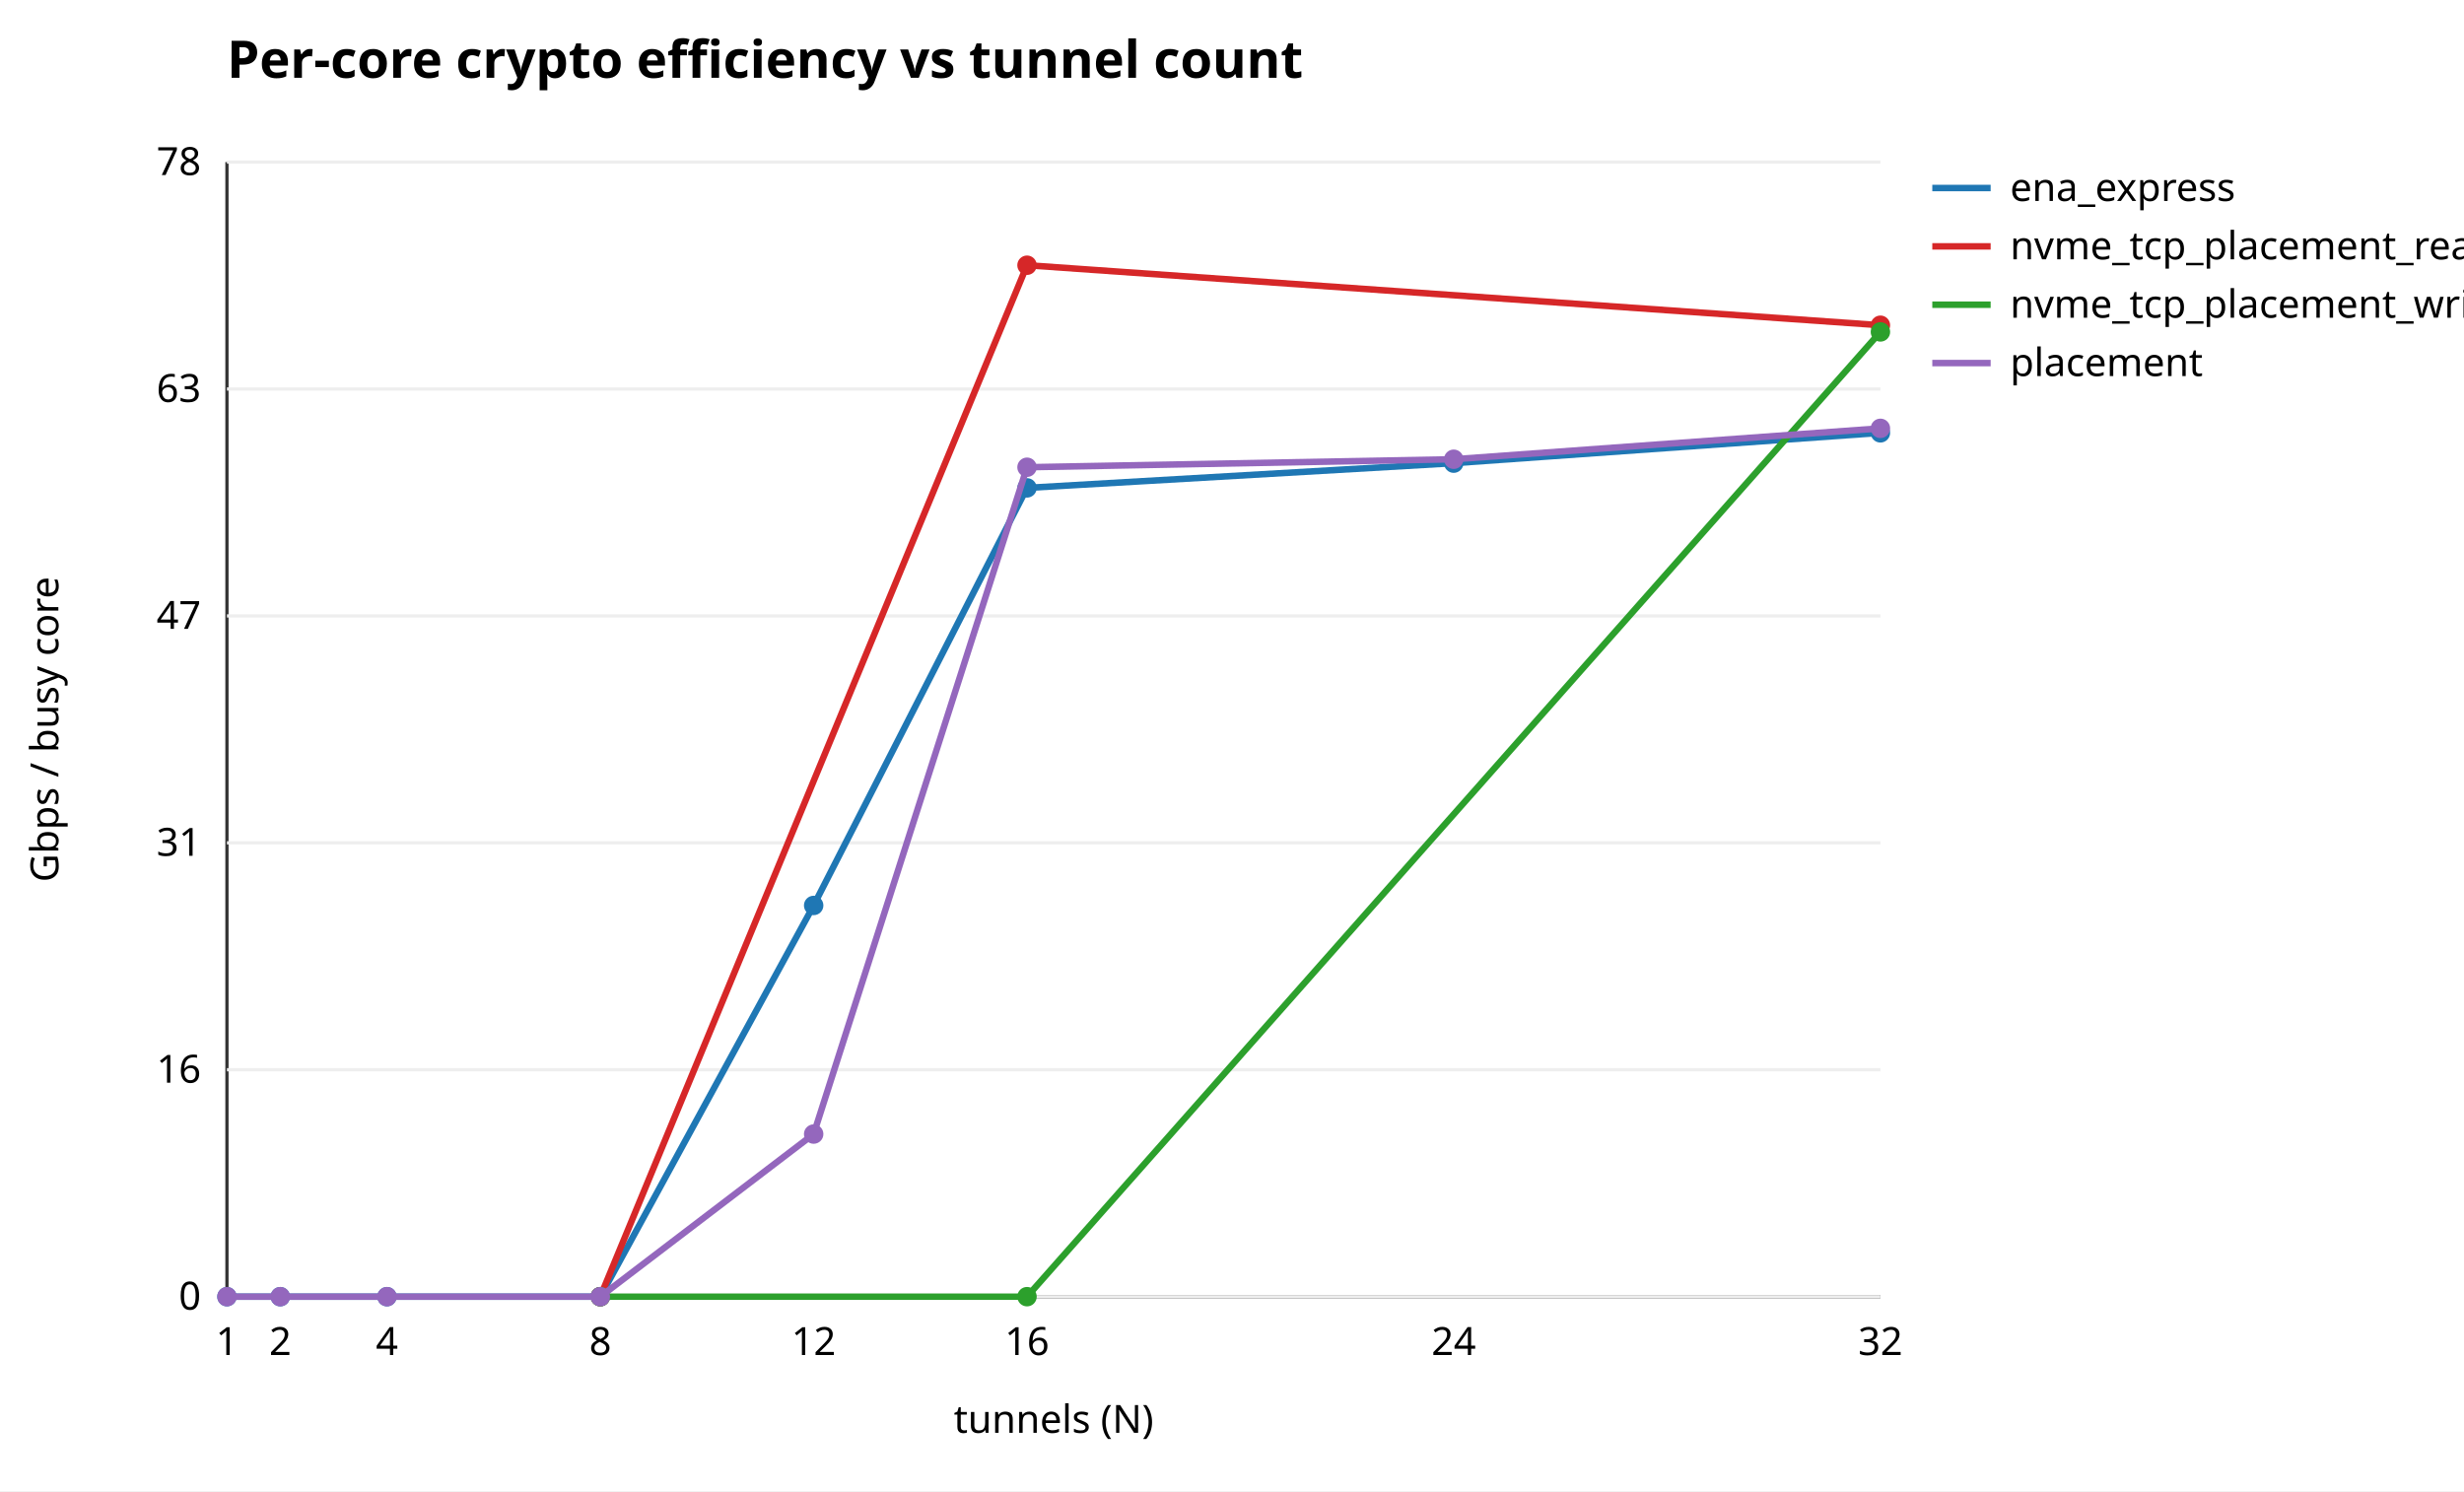
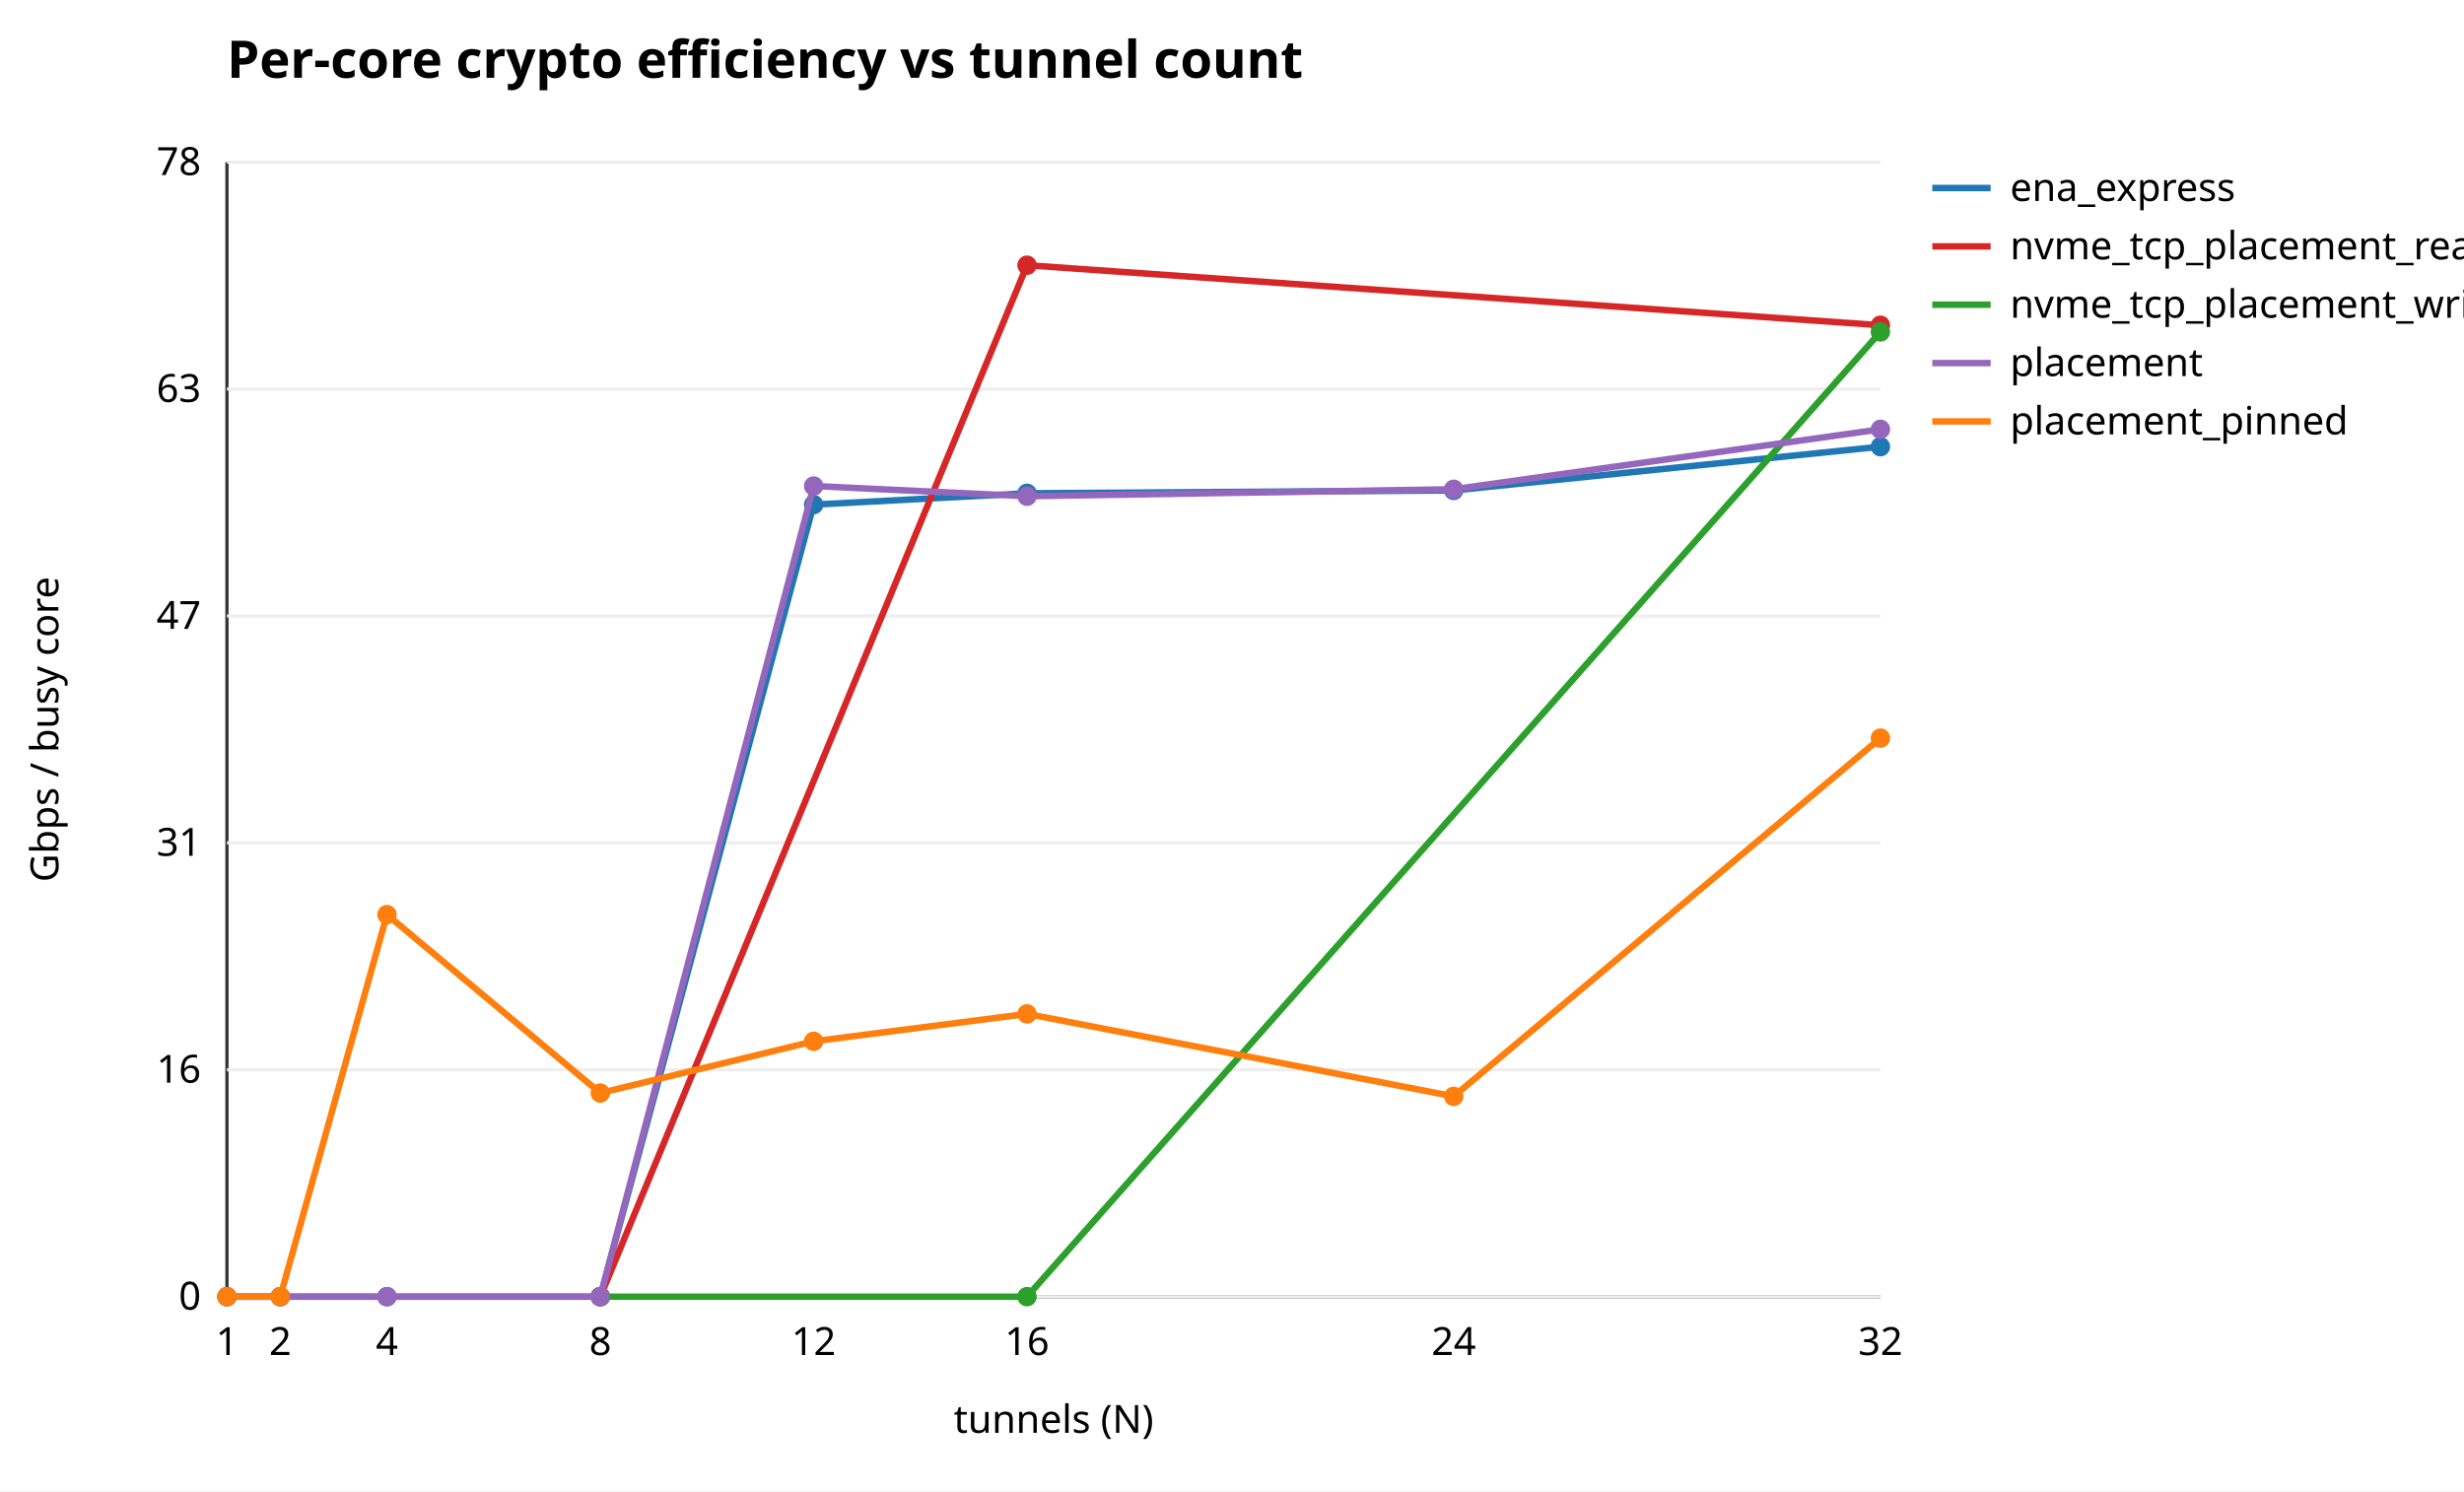
<svg xmlns="http://www.w3.org/2000/svg" width="760" height="460" font-family="sans-serif" font-size="12">
  <rect width="760" height="460" fill="white" />
  <text x="70" y="24" font-size="16" font-weight="bold">Per-core crypto efficiency vs tunnel count</text>
  <line x1="70" y1="50" x2="70" y2="400" stroke="#333" />
  <line x1="70" y1="400" x2="580" y2="400" stroke="#333" />
  <line x1="70" y1="400" x2="580" y2="400" stroke="#eee" />
  <text x="62" y="404" text-anchor="end">0</text>
  <line x1="70" y1="330" x2="580" y2="330" stroke="#eee" />
  <text x="62" y="334" text-anchor="end">16</text>
  <line x1="70" y1="260" x2="580" y2="260" stroke="#eee" />
  <text x="62" y="264" text-anchor="end">31</text>
  <line x1="70" y1="190" x2="580" y2="190" stroke="#eee" />
  <text x="62" y="194" text-anchor="end">47</text>
  <line x1="70" y1="120" x2="580" y2="120" stroke="#eee" />
  <text x="62" y="124" text-anchor="end">63</text>
  <line x1="70" y1="50" x2="580" y2="50" stroke="#eee" />
  <text x="62" y="54" text-anchor="end">78</text>
  <text x="70" y="418" text-anchor="middle">1</text>
  <text x="86.452" y="418" text-anchor="middle">2</text>
  <text x="119.355" y="418" text-anchor="middle">4</text>
  <text x="185.161" y="418" text-anchor="middle">8</text>
  <text x="250.968" y="418" text-anchor="middle">12</text>
  <text x="316.774" y="418" text-anchor="middle">16</text>
  <text x="448.387" y="418" text-anchor="middle">24</text>
  <text x="580" y="418" text-anchor="middle">32</text>
  <text x="325" y="442" text-anchor="middle">tunnels (N)</text>
  <text x="18" y="225" text-anchor="middle" transform="rotate(-90 18 225)">Gbps / busy core</text>
-   <path d="M70 400 L86.452 400 L119.355 400 L185.161 400 L250.968 279.316 L316.774 150.504 L448.387 142.873 L580 133.525 " fill="none" stroke="#1f77b4" stroke-width="2" />
+   <path d="M70 400 L86.452 400 L119.355 400 L185.161 400 L250.968 155.668 L316.774 152.172 L448.387 151.281 L580 137.793 " fill="none" stroke="#1f77b4" stroke-width="2" />
  <circle cx="70" cy="400" r="3" fill="#1f77b4" />
  <circle cx="86.452" cy="400" r="3" fill="#1f77b4" />
  <circle cx="119.355" cy="400" r="3" fill="#1f77b4" />
  <circle cx="185.161" cy="400" r="3" fill="#1f77b4" />
-   <circle cx="250.968" cy="279.316" r="3" fill="#1f77b4" />
-   <circle cx="316.774" cy="150.504" r="3" fill="#1f77b4" />
-   <circle cx="448.387" cy="142.873" r="3" fill="#1f77b4" />
-   <circle cx="580" cy="133.525" r="3" fill="#1f77b4" />
+   <circle cx="250.968" cy="155.668" r="3" fill="#1f77b4" />
+   <circle cx="316.774" cy="152.172" r="3" fill="#1f77b4" />
+   <circle cx="448.387" cy="151.281" r="3" fill="#1f77b4" />
+   <circle cx="580" cy="137.793" r="3" fill="#1f77b4" />
  <line x1="596" y1="58" x2="614" y2="58" stroke="#1f77b4" stroke-width="2" />
  <text x="620" y="62">ena_express</text>
  <path d="M185.161 400 L316.774 81.818 L580 100.33 " fill="none" stroke="#d62728" stroke-width="2" />
  <circle cx="185.161" cy="400" r="3" fill="#d62728" />
  <circle cx="316.774" cy="81.818" r="3" fill="#d62728" />
  <circle cx="580" cy="100.33" r="3" fill="#d62728" />
  <line x1="596" y1="76" x2="614" y2="76" stroke="#d62728" stroke-width="2" />
  <text x="620" y="80">nvme_tcp_placement_read</text>
  <path d="M185.161 400 L316.774 400 L580 102.391 " fill="none" stroke="#2ca02c" stroke-width="2" />
  <circle cx="185.161" cy="400" r="3" fill="#2ca02c" />
  <circle cx="316.774" cy="400" r="3" fill="#2ca02c" />
  <circle cx="580" cy="102.391" r="3" fill="#2ca02c" />
  <line x1="596" y1="94" x2="614" y2="94" stroke="#2ca02c" stroke-width="2" />
  <text x="620" y="98">nvme_tcp_placement_write</text>
-   <path d="M70 400 L86.452 400 L119.355 400 L185.161 400 L250.968 349.84 L316.774 144.137 L448.387 141.672 L580 132.136 " fill="none" stroke="#9467bd" stroke-width="2" />
+   <path d="M70 400 L86.452 400 L119.355 400 L185.161 400 L250.968 149.93 L316.774 153.074 L448.387 150.923 L580 132.433 " fill="none" stroke="#9467bd" stroke-width="2" />
  <circle cx="70" cy="400" r="3" fill="#9467bd" />
  <circle cx="86.452" cy="400" r="3" fill="#9467bd" />
  <circle cx="119.355" cy="400" r="3" fill="#9467bd" />
  <circle cx="185.161" cy="400" r="3" fill="#9467bd" />
-   <circle cx="250.968" cy="349.84" r="3" fill="#9467bd" />
-   <circle cx="316.774" cy="144.137" r="3" fill="#9467bd" />
-   <circle cx="448.387" cy="141.672" r="3" fill="#9467bd" />
-   <circle cx="580" cy="132.136" r="3" fill="#9467bd" />
+   <circle cx="250.968" cy="149.93" r="3" fill="#9467bd" />
+   <circle cx="316.774" cy="153.074" r="3" fill="#9467bd" />
+   <circle cx="448.387" cy="150.923" r="3" fill="#9467bd" />
+   <circle cx="580" cy="132.433" r="3" fill="#9467bd" />
  <line x1="596" y1="112" x2="614" y2="112" stroke="#9467bd" stroke-width="2" />
  <text x="620" y="116">placement</text>
+   <path d="M70 400 L86.452 400 L119.355 282.148 L185.161 337.186 L250.968 321.219 L316.774 312.77 L448.387 338.21 L580 227.69 " fill="none" stroke="#ff7f0e" stroke-width="2" />
+   <circle cx="70" cy="400" r="3" fill="#ff7f0e" />
+   <circle cx="86.452" cy="400" r="3" fill="#ff7f0e" />
+   <circle cx="119.355" cy="282.148" r="3" fill="#ff7f0e" />
+   <circle cx="185.161" cy="337.186" r="3" fill="#ff7f0e" />
+   <circle cx="250.968" cy="321.219" r="3" fill="#ff7f0e" />
+   <circle cx="316.774" cy="312.77" r="3" fill="#ff7f0e" />
+   <circle cx="448.387" cy="338.21" r="3" fill="#ff7f0e" />
+   <circle cx="580" cy="227.69" r="3" fill="#ff7f0e" />
+   <line x1="596" y1="130" x2="614" y2="130" stroke="#ff7f0e" stroke-width="2" />
+   <text x="620" y="134">placement_pinned</text>
</svg>
